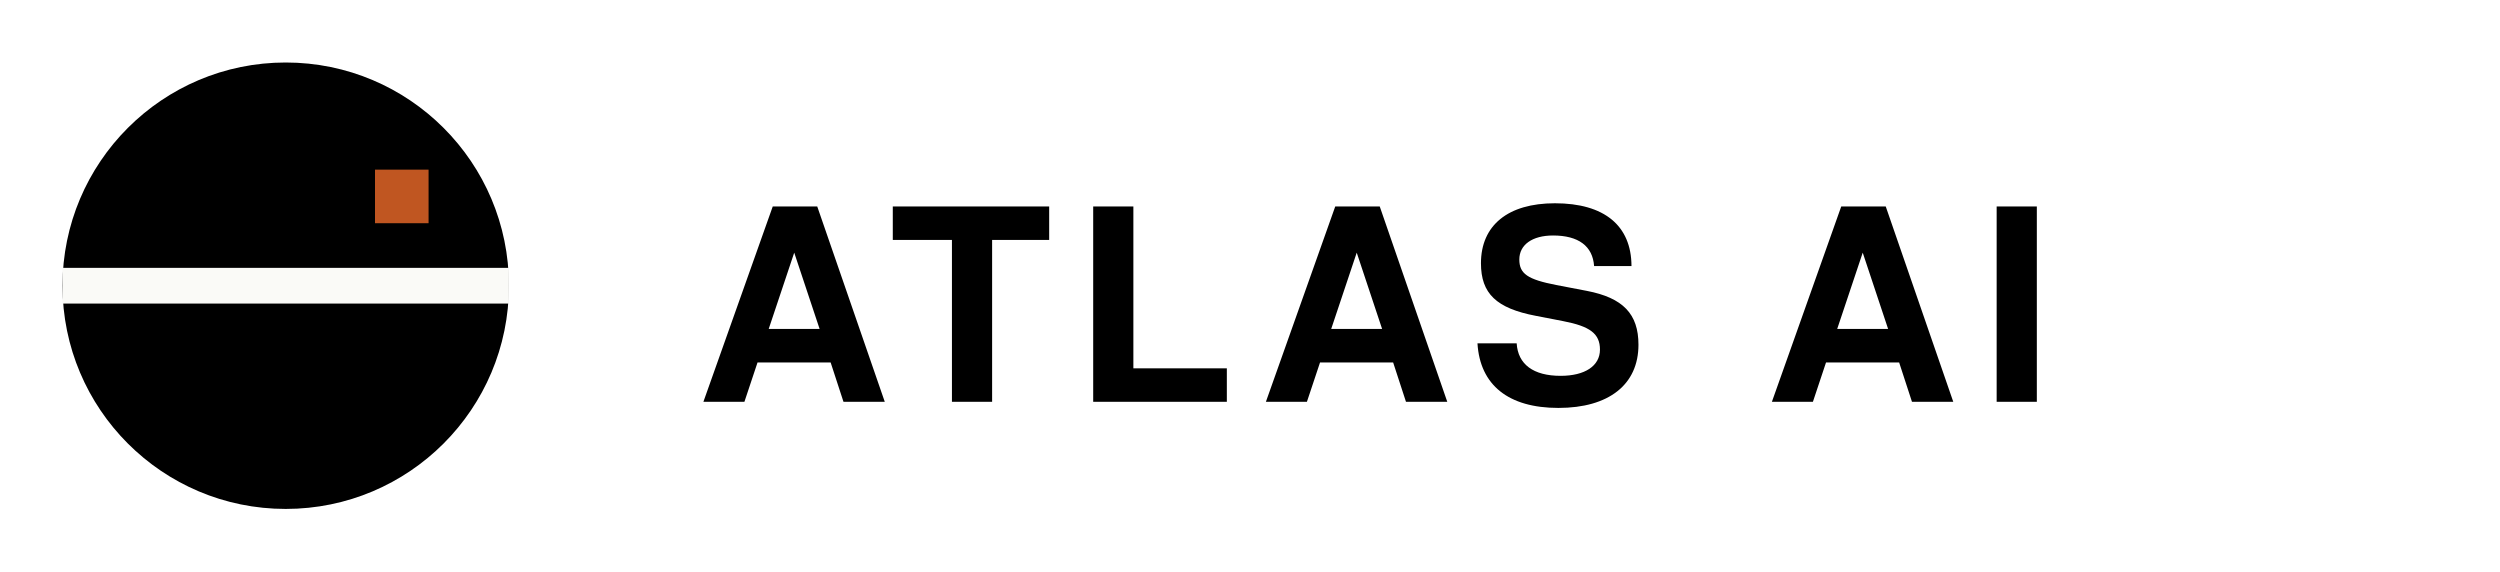
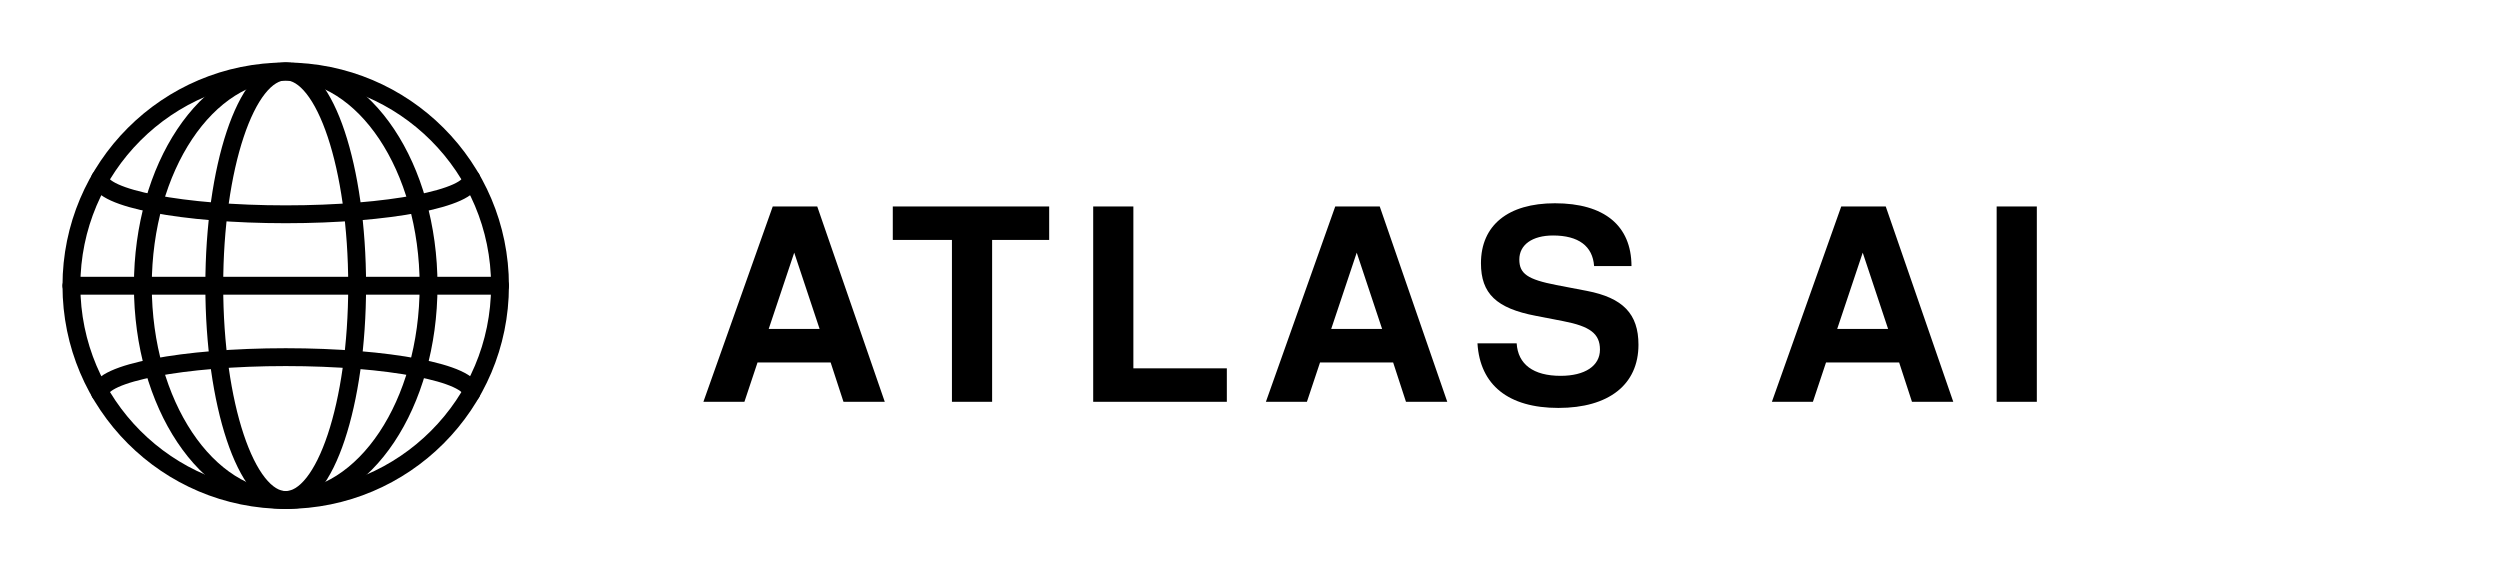
<svg xmlns="http://www.w3.org/2000/svg" viewBox="0 0 280 64" role="img" aria-label="Atlas AI">
-   <circle cx="32" cy="32" r="25" fill="#000000" />
-   <rect x="7" y="30" width="50" height="4" fill="#FAFAF7" />
-   <rect x="42" y="19" width="6" height="6" fill="#C05621" />
+   <g fill="none" stroke="#000000" stroke-width="2" stroke-linecap="round">
+     <circle cx="32" cy="32" r="24" />
+     <ellipse cx="32" cy="32" rx="16" ry="24" />
+     <ellipse cx="32" cy="32" rx="8" ry="24" />
+     <line x1="8" y1="32" x2="56" y2="32" />
+     <path d="M 11.2 20 A 20.8 4 0 0 0 52.8 20" />
+     <path d="M 52.8 44 A 20.8 4 0 0 0 11.2 44" />
+   </g>
  <text x="78" y="45" font-family="'Helvetica Neue', Helvetica, Arial, sans-serif" font-size="30" font-weight="800" letter-spacing="2.4" fill="#000000">ATLAS AI</text>
</svg>
